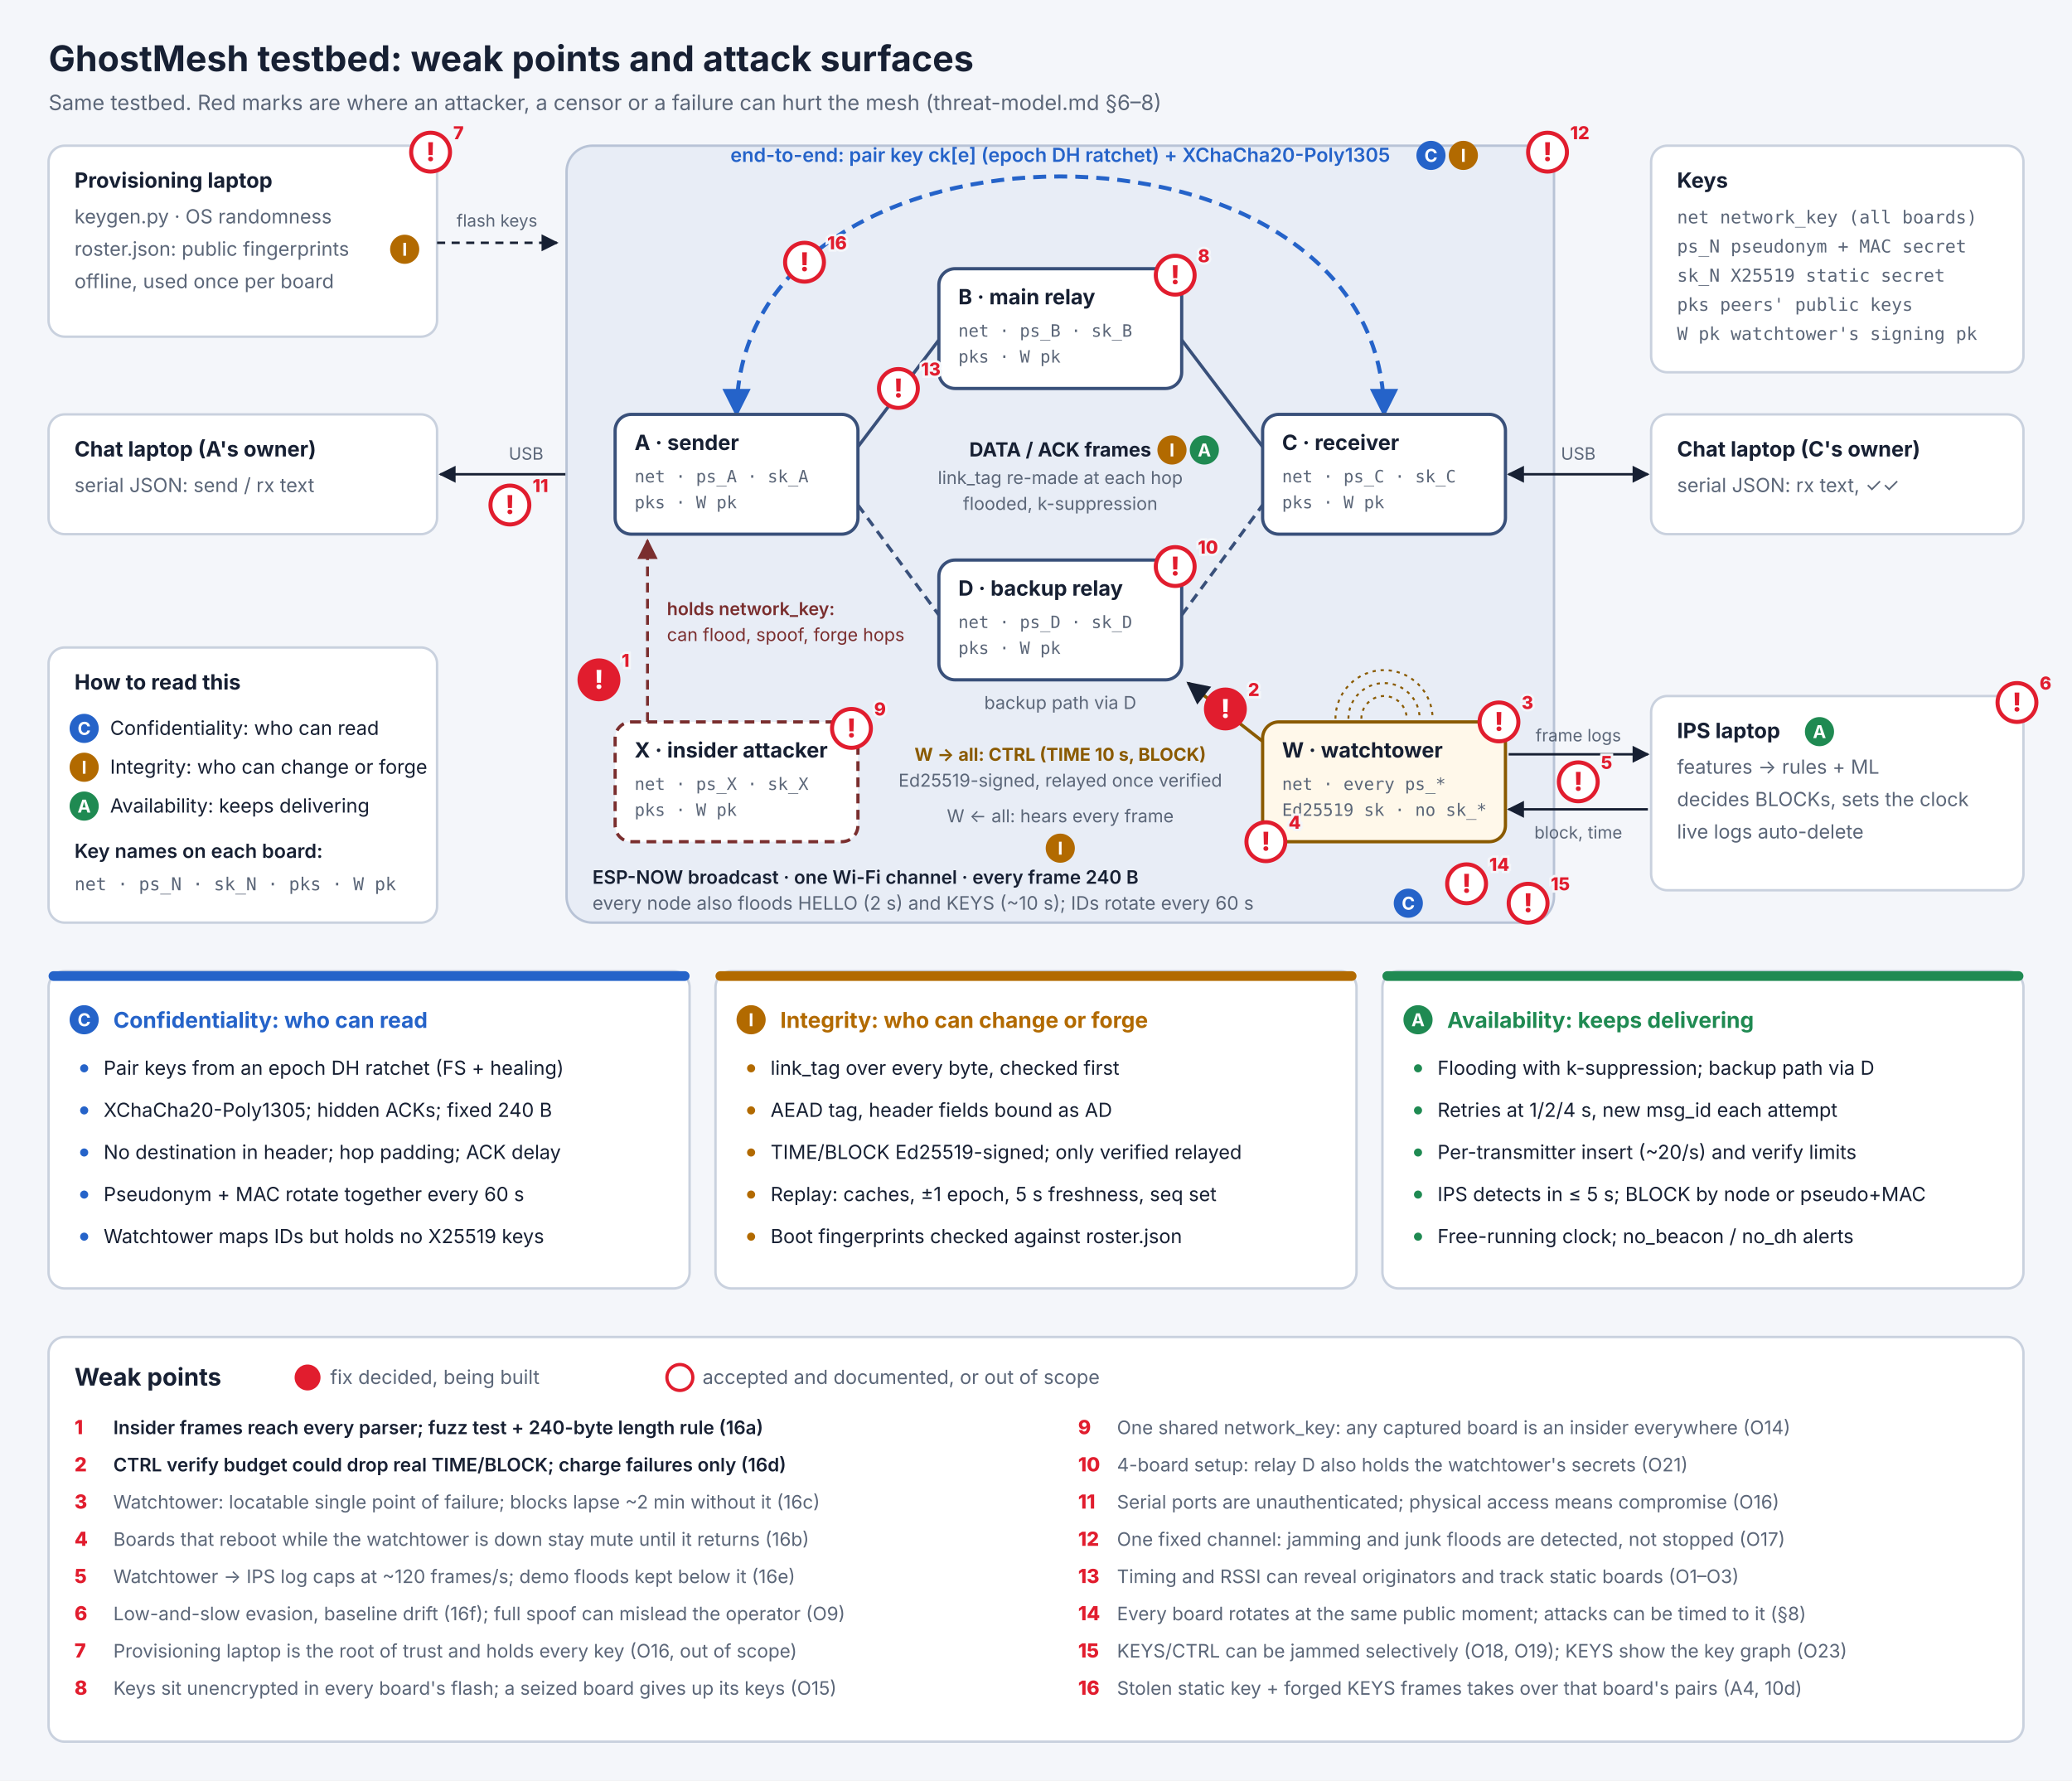
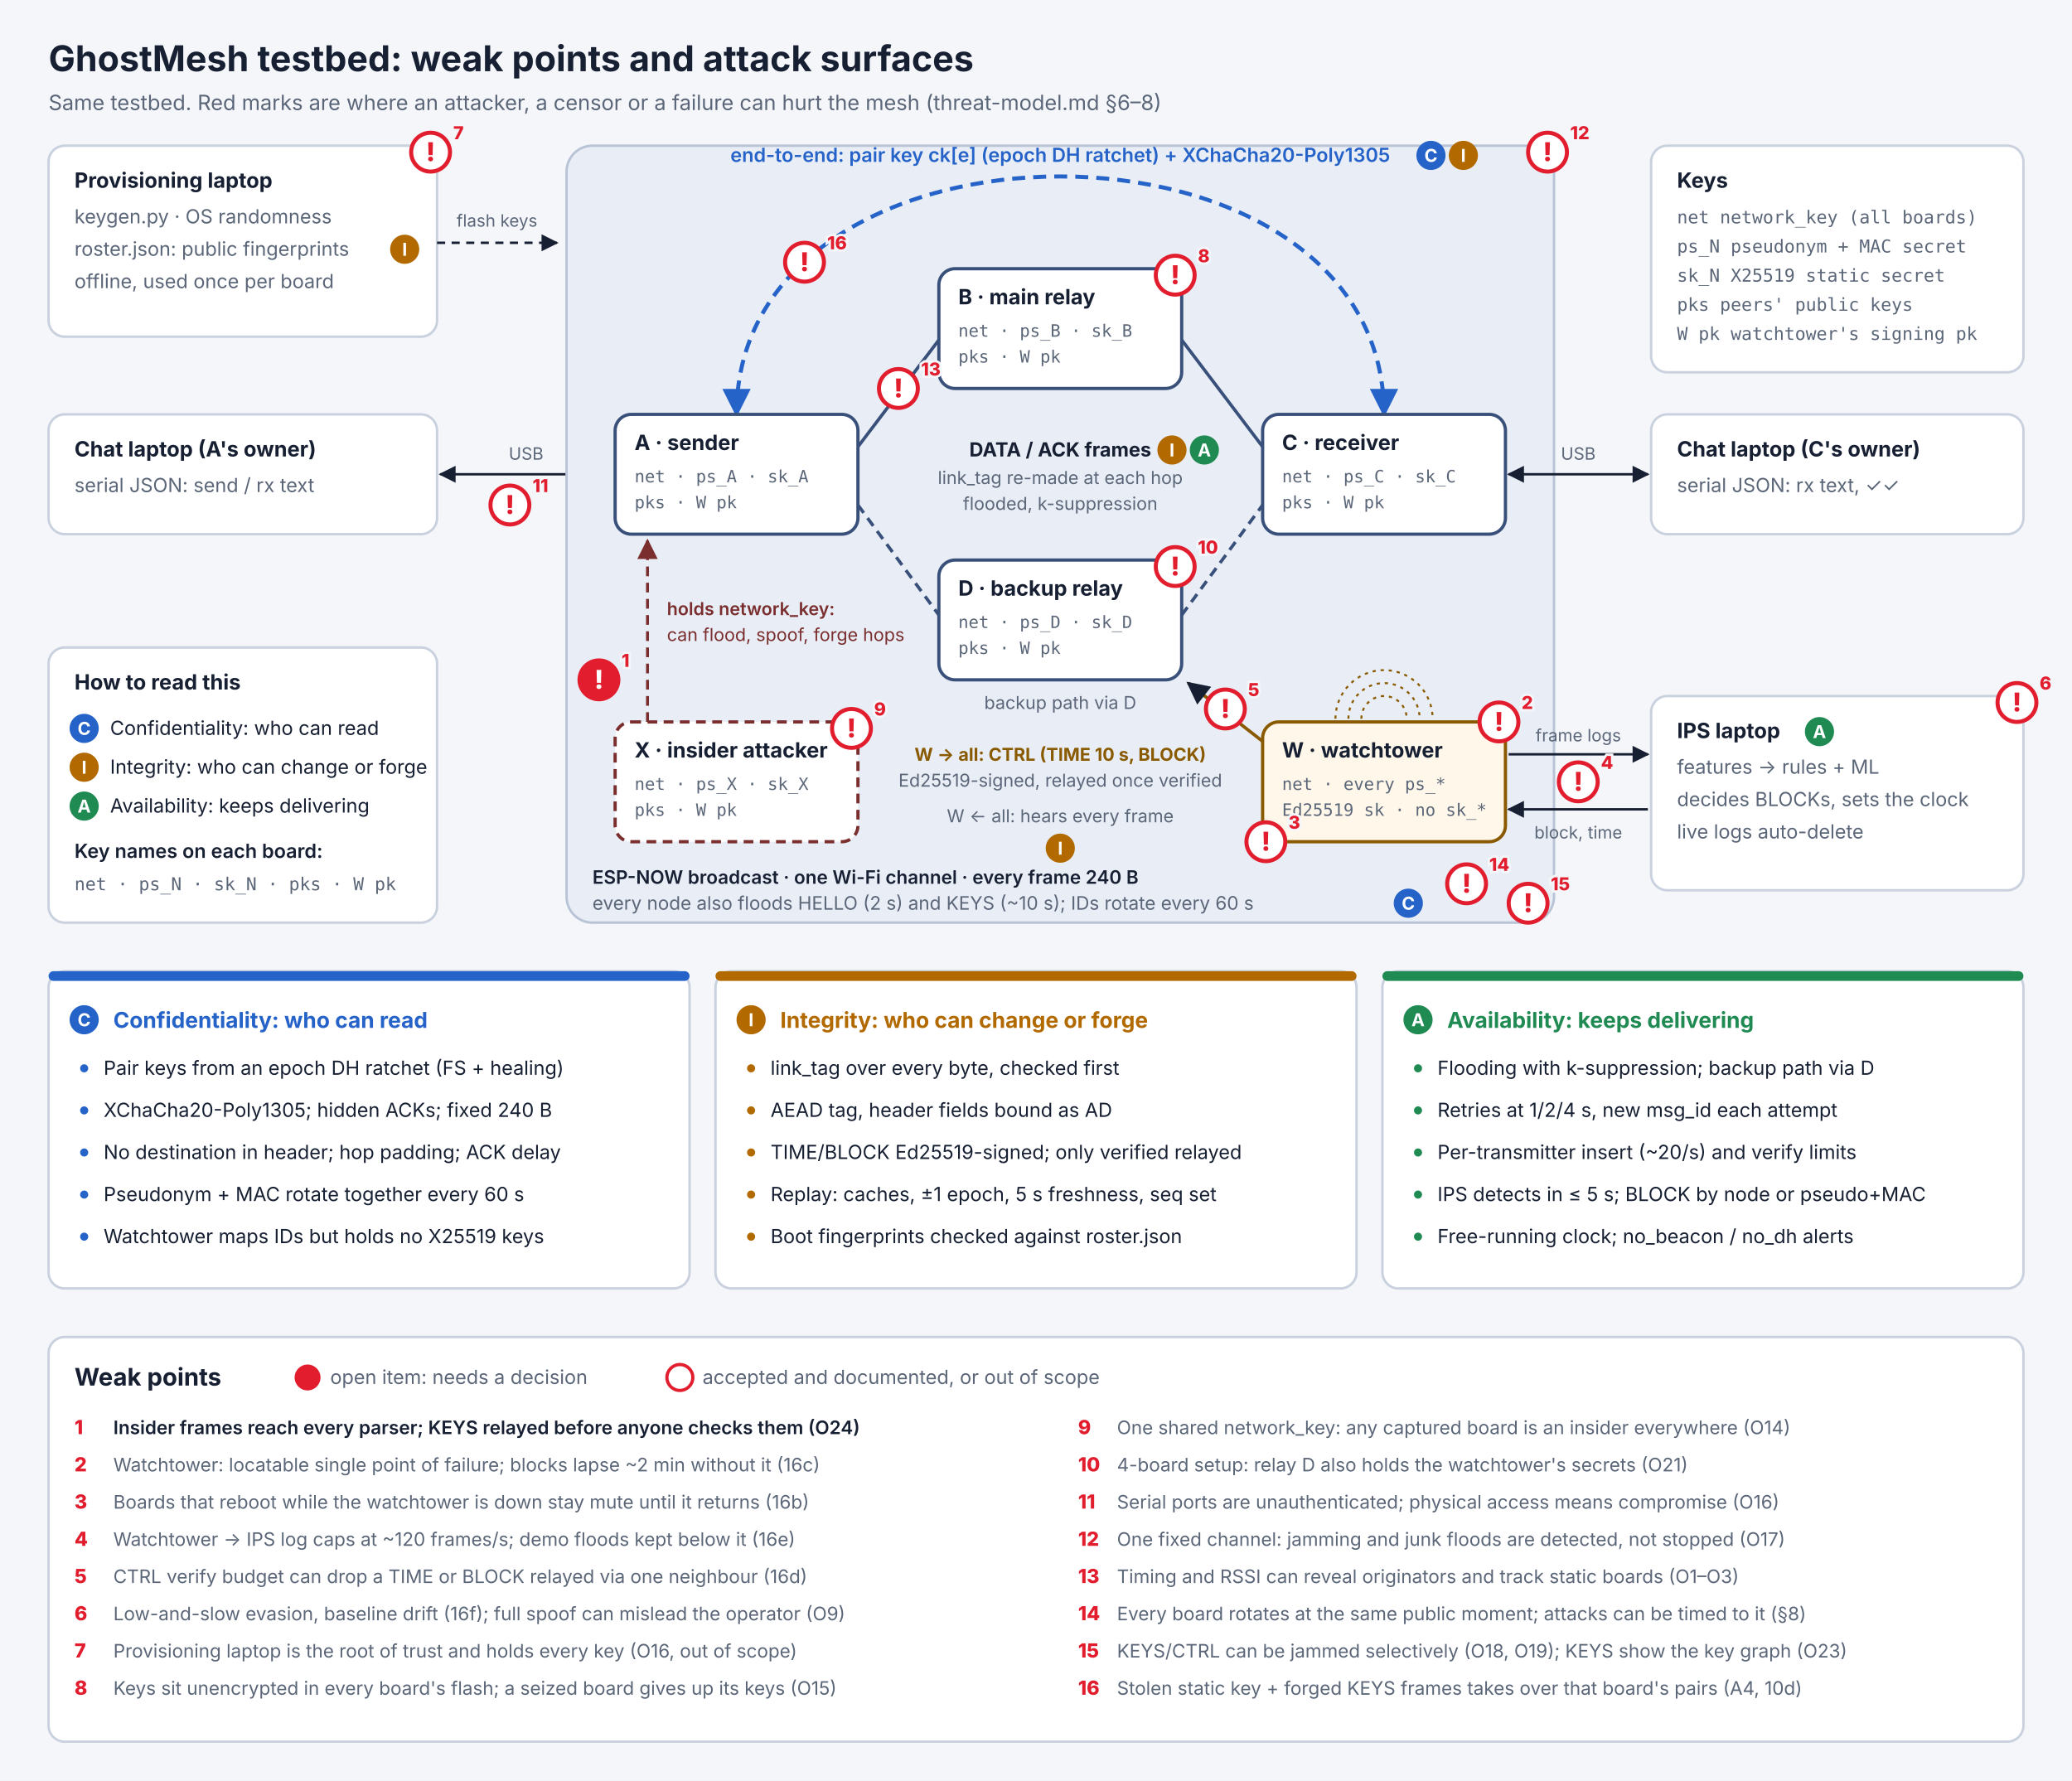
<svg xmlns="http://www.w3.org/2000/svg" viewBox="0 0 1280 1100" role="img" aria-label="GhostMesh testbed: weak points and attack surfaces. Same testbed. Red marks are where an attacker, a censor or a failure can hurt the mesh (threat-model.md §6–8)">
  <defs>
    <marker id="war" viewBox="0 0 10 10" refX="9" refY="5" markerWidth="7" markerHeight="7" orient="auto-start-reverse">
      <path d="M0,0 L10,5 L0,10 z" fill="#172033" />
    </marker>
    <marker id="warx" viewBox="0 0 10 10" refX="9" refY="5" markerWidth="7" markerHeight="7" orient="auto-start-reverse">
      <path d="M0,0 L10,5 L0,10 z" fill="#7a2e2e" />
    </marker>
    <marker id="warc" viewBox="0 0 10 10" refX="9" refY="5" markerWidth="7" markerHeight="7" orient="auto-start-reverse">
      <path d="M0,0 L10,5 L0,10 z" fill="#2563c9" />
    </marker>
  </defs>
  <rect width="1280" height="1100" fill="#f4f6fa" />
  <text x="30" y="44" font-family="'Space Grotesk', Inter, 'Segoe UI', Arial, sans-serif" font-size="22" fill="#172033" font-weight="700" text-anchor="start">GhostMesh testbed: weak points and attack surfaces</text>
  <text x="30" y="68" font-family="Inter, 'Segoe UI', Arial, sans-serif" font-size="13" fill="#5b6678" font-weight="400" text-anchor="start">Same testbed. Red marks are where an attacker, a censor or a failure can hurt the mesh (threat-model.md §6–8)</text>
  <rect x="30" y="90" width="240" height="118" rx="10" fill="#ffffff" stroke="#c9d1de" stroke-width="1.5" />
  <text x="46" y="116" font-family="Inter, 'Segoe UI', Arial, sans-serif" font-size="13" fill="#172033" font-weight="700" text-anchor="start">Provisioning laptop</text>
  <text x="46" y="138" font-family="Inter, 'Segoe UI', Arial, sans-serif" font-size="12" fill="#5b6678" font-weight="400" text-anchor="start">keygen.py · OS randomness</text>
  <text x="46" y="158" font-family="Inter, 'Segoe UI', Arial, sans-serif" font-size="12" fill="#5b6678" font-weight="400" text-anchor="start">roster.json: public fingerprints</text>
  <text x="46" y="178" font-family="Inter, 'Segoe UI', Arial, sans-serif" font-size="12" fill="#5b6678" font-weight="400" text-anchor="start">offline, used once per board</text>
  <circle cx="250" cy="154" r="9" fill="#b26a00" />
  <text x="250" y="158" font-family="Inter, 'Segoe UI', Arial, sans-serif" font-size="11" fill="#ffffff" font-weight="700" text-anchor="middle">I</text>
  <rect x="30" y="256" width="240" height="74" rx="10" fill="#ffffff" stroke="#c9d1de" stroke-width="1.5" />
  <text x="46" y="282" font-family="Inter, 'Segoe UI', Arial, sans-serif" font-size="13" fill="#172033" font-weight="700" text-anchor="start">Chat laptop (A's owner)</text>
  <text x="46" y="304" font-family="Inter, 'Segoe UI', Arial, sans-serif" font-size="12" fill="#5b6678" font-weight="400" text-anchor="start">serial JSON: send / rx text</text>
  <rect x="30" y="400" width="240" height="170" rx="10" fill="#ffffff" stroke="#c9d1de" stroke-width="1.5" />
  <text x="46" y="426" font-family="Inter, 'Segoe UI', Arial, sans-serif" font-size="13" fill="#172033" font-weight="700" text-anchor="start">How to read this</text>
  <circle cx="52" cy="450" r="9" fill="#2563c9" />
  <text x="52" y="454" font-family="Inter, 'Segoe UI', Arial, sans-serif" font-size="11" fill="#ffffff" font-weight="700" text-anchor="middle">C</text>
  <text x="68" y="454" font-family="Inter, 'Segoe UI', Arial, sans-serif" font-size="12" fill="#172033" font-weight="400" text-anchor="start">Confidentiality: who can read</text>
  <circle cx="52" cy="474" r="9" fill="#b26a00" />
  <text x="52" y="478" font-family="Inter, 'Segoe UI', Arial, sans-serif" font-size="11" fill="#ffffff" font-weight="700" text-anchor="middle">I</text>
  <text x="68" y="478" font-family="Inter, 'Segoe UI', Arial, sans-serif" font-size="12" fill="#172033" font-weight="400" text-anchor="start">Integrity: who can change or forge</text>
  <circle cx="52" cy="498" r="9" fill="#1f8a52" />
  <text x="52" y="502" font-family="Inter, 'Segoe UI', Arial, sans-serif" font-size="11" fill="#ffffff" font-weight="700" text-anchor="middle">A</text>
  <text x="68" y="502" font-family="Inter, 'Segoe UI', Arial, sans-serif" font-size="12" fill="#172033" font-weight="400" text-anchor="start">Availability: keeps delivering</text>
  <text x="46" y="530" font-family="Inter, 'Segoe UI', Arial, sans-serif" font-size="12" fill="#172033" font-weight="600" text-anchor="start">Key names on each board:</text>
  <text x="46" y="550" font-family="'JetBrains Mono', Consolas, monospace" font-size="11" fill="#5b6678" font-weight="400" text-anchor="start">net · ps_N · sk_N · pks · W pk</text>
  <path d="M270,150 L344,150" stroke="#172033" stroke-width="1.5" stroke-dasharray="5 4" fill="none" marker-end="url(#war)" />
  <text x="307" y="140" font-family="Inter, 'Segoe UI', Arial, sans-serif" font-size="10.5" fill="#5b6678" font-weight="400" text-anchor="middle">flash keys</text>
  <path d="M272,293 L378,293" stroke="#172033" stroke-width="1.5" fill="none" marker-start="url(#war)" marker-end="url(#war)" />
  <text x="325" y="284" font-family="Inter, 'Segoe UI', Arial, sans-serif" font-size="10.5" fill="#5b6678" font-weight="400" text-anchor="middle">USB</text>
  <rect x="350" y="90" width="610" height="480" rx="16" fill="#e8edf6" stroke="#b8c3d6" stroke-width="1.5" />
  <path d="M455,256 C455,60 855,60 855,256" stroke="#2563c9" stroke-width="2.5" fill="none" stroke-dasharray="8 5" marker-start="url(#warc)" marker-end="url(#warc)" />
  <text x="655" y="100" font-family="Inter, 'Segoe UI', Arial, sans-serif" font-size="12" fill="#2563c9" font-weight="600" text-anchor="middle">end-to-end: pair key ck[e] (epoch DH ratchet) + XChaCha20-Poly1305</text>
  <circle cx="884" cy="96" r="9" fill="#2563c9" />
  <text x="884" y="100" font-family="Inter, 'Segoe UI', Arial, sans-serif" font-size="11" fill="#ffffff" font-weight="700" text-anchor="middle">C</text>
  <circle cx="904" cy="96" r="9" fill="#b26a00" />
  <text x="904" y="100" font-family="Inter, 'Segoe UI', Arial, sans-serif" font-size="11" fill="#ffffff" font-weight="700" text-anchor="middle">I</text>
  <line x1="530" y1="276" x2="580" y2="210" stroke="#39507a" stroke-width="2" />
  <line x1="730" y1="210" x2="780" y2="276" stroke="#39507a" stroke-width="2" />
  <line x1="530" y1="312" x2="580" y2="380" stroke="#39507a" stroke-width="2" stroke-dasharray="6 4" />
  <line x1="730" y1="380" x2="780" y2="312" stroke="#39507a" stroke-width="2" stroke-dasharray="6 4" />
  <text x="655" y="282" font-family="Inter, 'Segoe UI', Arial, sans-serif" font-size="12" fill="#172033" font-weight="700" text-anchor="middle">DATA / ACK frames</text>
  <circle cx="724" cy="278" r="9" fill="#b26a00" />
  <text x="724" y="282" font-family="Inter, 'Segoe UI', Arial, sans-serif" font-size="11" fill="#ffffff" font-weight="700" text-anchor="middle">I</text>
  <circle cx="744" cy="278" r="9" fill="#1f8a52" />
  <text x="744" y="282" font-family="Inter, 'Segoe UI', Arial, sans-serif" font-size="11" fill="#ffffff" font-weight="700" text-anchor="middle">A</text>
  <text x="655" y="299" font-family="Inter, 'Segoe UI', Arial, sans-serif" font-size="11" fill="#5b6678" font-weight="400" text-anchor="middle">link_tag re-made at each hop</text>
  <text x="655" y="315" font-family="Inter, 'Segoe UI', Arial, sans-serif" font-size="11" fill="#5b6678" font-weight="400" text-anchor="middle">flooded, k-suppression</text>
  <text x="655" y="438" font-family="Inter, 'Segoe UI', Arial, sans-serif" font-size="11" fill="#5b6678" font-weight="400" text-anchor="middle">backup path via D</text>
  <rect x="380" y="256" width="150" height="74" rx="10" fill="#ffffff" stroke="#39507a" stroke-width="2" />
  <text x="392" y="278" font-family="Inter, 'Segoe UI', Arial, sans-serif" font-size="13" fill="#172033" font-weight="700" text-anchor="start">A · sender</text>
  <text x="392" y="298" font-family="'JetBrains Mono', Consolas, monospace" font-size="10.5" fill="#5b6678" font-weight="400" text-anchor="start">net · ps_A · sk_A</text>
  <text x="392" y="314" font-family="'JetBrains Mono', Consolas, monospace" font-size="10.5" fill="#5b6678" font-weight="400" text-anchor="start">pks · W pk</text>
  <rect x="580" y="166" width="150" height="74" rx="10" fill="#ffffff" stroke="#39507a" stroke-width="2" />
  <text x="592" y="188" font-family="Inter, 'Segoe UI', Arial, sans-serif" font-size="13" fill="#172033" font-weight="700" text-anchor="start">B · main relay</text>
  <text x="592" y="208" font-family="'JetBrains Mono', Consolas, monospace" font-size="10.5" fill="#5b6678" font-weight="400" text-anchor="start">net · ps_B · sk_B</text>
  <text x="592" y="224" font-family="'JetBrains Mono', Consolas, monospace" font-size="10.5" fill="#5b6678" font-weight="400" text-anchor="start">pks · W pk</text>
  <rect x="780" y="256" width="150" height="74" rx="10" fill="#ffffff" stroke="#39507a" stroke-width="2" />
  <text x="792" y="278" font-family="Inter, 'Segoe UI', Arial, sans-serif" font-size="13" fill="#172033" font-weight="700" text-anchor="start">C · receiver</text>
  <text x="792" y="298" font-family="'JetBrains Mono', Consolas, monospace" font-size="10.5" fill="#5b6678" font-weight="400" text-anchor="start">net · ps_C · sk_C</text>
  <text x="792" y="314" font-family="'JetBrains Mono', Consolas, monospace" font-size="10.5" fill="#5b6678" font-weight="400" text-anchor="start">pks · W pk</text>
  <rect x="580" y="346" width="150" height="74" rx="10" fill="#ffffff" stroke="#39507a" stroke-width="2" />
  <text x="592" y="368" font-family="Inter, 'Segoe UI', Arial, sans-serif" font-size="13" fill="#172033" font-weight="700" text-anchor="start">D · backup relay</text>
  <text x="592" y="388" font-family="'JetBrains Mono', Consolas, monospace" font-size="10.5" fill="#5b6678" font-weight="400" text-anchor="start">net · ps_D · sk_D</text>
  <text x="592" y="404" font-family="'JetBrains Mono', Consolas, monospace" font-size="10.5" fill="#5b6678" font-weight="400" text-anchor="start">pks · W pk</text>
  <rect x="380" y="446" width="150" height="74" rx="10" fill="#ffffff" stroke="#7a2e2e" stroke-width="2" stroke-dasharray="6 4" />
  <text x="392" y="468" font-family="Inter, 'Segoe UI', Arial, sans-serif" font-size="13" fill="#172033" font-weight="700" text-anchor="start">X · insider attacker</text>
  <text x="392" y="488" font-family="'JetBrains Mono', Consolas, monospace" font-size="10.5" fill="#5b6678" font-weight="400" text-anchor="start">net · ps_X · sk_X</text>
  <text x="392" y="504" font-family="'JetBrains Mono', Consolas, monospace" font-size="10.5" fill="#5b6678" font-weight="400" text-anchor="start">pks · W pk</text>
  <rect x="780" y="446" width="150" height="74" rx="10" fill="#fff8ea" stroke="#8a5a00" stroke-width="2" />
  <text x="792" y="468" font-family="Inter, 'Segoe UI', Arial, sans-serif" font-size="13" fill="#172033" font-weight="700" text-anchor="start">W · watchtower</text>
  <text x="792" y="488" font-family="'JetBrains Mono', Consolas, monospace" font-size="10.5" fill="#5b6678" font-weight="400" text-anchor="start">net · every ps_*</text>
  <text x="792" y="504" font-family="'JetBrains Mono', Consolas, monospace" font-size="10.5" fill="#5b6678" font-weight="400" text-anchor="start">Ed25519 sk · no sk_*</text>
  <path d="M400,446 L400,334" stroke="#7a2e2e" stroke-width="1.8" stroke-dasharray="6 4" fill="none" marker-end="url(#warx)" />
  <text x="412" y="380" font-family="Inter, 'Segoe UI', Arial, sans-serif" font-size="11" fill="#7a2e2e" font-weight="600" text-anchor="start">holds network_key:</text>
  <text x="412" y="396" font-family="Inter, 'Segoe UI', Arial, sans-serif" font-size="11" fill="#7a2e2e" font-weight="400" text-anchor="start">can flood, spoof, forge hops</text>
  <path d="M780,458 L734,422" stroke="#8a5a00" stroke-width="2" fill="none" marker-end="url(#war)" />
  <text x="655" y="470" font-family="Inter, 'Segoe UI', Arial, sans-serif" font-size="11" fill="#8a5a00" font-weight="700" text-anchor="middle">W → all: CTRL (TIME 10 s, BLOCK)</text>
  <text x="655" y="486" font-family="Inter, 'Segoe UI', Arial, sans-serif" font-size="11" fill="#5b6678" font-weight="400" text-anchor="middle">Ed25519-signed, relayed once verified</text>
  <text x="655" y="508" font-family="Inter, 'Segoe UI', Arial, sans-serif" font-size="11" fill="#5b6678" font-weight="400" text-anchor="middle">W ← all: hears every frame</text>
  <circle cx="655" cy="524" r="9" fill="#b26a00" />
  <text x="655" y="528" font-family="Inter, 'Segoe UI', Arial, sans-serif" font-size="11" fill="#ffffff" font-weight="700" text-anchor="middle">I</text>
  <path d="M841,446 A14,14 0 0 1 869,446" stroke="#8a5a00" stroke-width="1.2" fill="none" stroke-dasharray="2 3" transform="translate(0,-2)" />
  <path d="M833,446 A22,22 0 0 1 877,446" stroke="#8a5a00" stroke-width="1.2" fill="none" stroke-dasharray="2 3" transform="translate(0,-2)" />
  <path d="M825,446 A30,30 0 0 1 885,446" stroke="#8a5a00" stroke-width="1.2" fill="none" stroke-dasharray="2 3" transform="translate(0,-2)" />
  <text x="366" y="546" font-family="Inter, 'Segoe UI', Arial, sans-serif" font-size="11.5" fill="#172033" font-weight="600" text-anchor="start">ESP-NOW broadcast · one Wi-Fi channel · every frame 240 B</text>
  <text x="366" y="562" font-family="Inter, 'Segoe UI', Arial, sans-serif" font-size="11.5" fill="#5b6678" font-weight="400" text-anchor="start">every node also floods HELLO (2 s) and KEYS (~10 s); IDs rotate every 60 s</text>
  <circle cx="870" cy="558" r="9" fill="#2563c9" />
  <text x="870" y="562" font-family="Inter, 'Segoe UI', Arial, sans-serif" font-size="11" fill="#ffffff" font-weight="700" text-anchor="middle">C</text>
  <rect x="1020" y="90" width="230" height="140" rx="10" fill="#ffffff" stroke="#c9d1de" stroke-width="1.5" />
  <text x="1036" y="116" font-family="Inter, 'Segoe UI', Arial, sans-serif" font-size="13" fill="#172033" font-weight="700" text-anchor="start">Keys</text>
  <text x="1036" y="138" font-family="'JetBrains Mono', Consolas, monospace" font-size="11" fill="#5b6678" font-weight="400" text-anchor="start">net   network_key (all boards)</text>
  <text x="1036" y="156" font-family="'JetBrains Mono', Consolas, monospace" font-size="11" fill="#5b6678" font-weight="400" text-anchor="start">ps_N  pseudonym + MAC secret</text>
  <text x="1036" y="174" font-family="'JetBrains Mono', Consolas, monospace" font-size="11" fill="#5b6678" font-weight="400" text-anchor="start">sk_N  X25519 static secret</text>
  <text x="1036" y="192" font-family="'JetBrains Mono', Consolas, monospace" font-size="11" fill="#5b6678" font-weight="400" text-anchor="start">pks   peers' public keys</text>
  <text x="1036" y="210" font-family="'JetBrains Mono', Consolas, monospace" font-size="11" fill="#5b6678" font-weight="400" text-anchor="start">W pk  watchtower's signing pk</text>
  <rect x="1020" y="256" width="230" height="74" rx="10" fill="#ffffff" stroke="#c9d1de" stroke-width="1.5" />
  <text x="1036" y="282" font-family="Inter, 'Segoe UI', Arial, sans-serif" font-size="13" fill="#172033" font-weight="700" text-anchor="start">Chat laptop (C's owner)</text>
  <text x="1036" y="304" font-family="Inter, 'Segoe UI', Arial, sans-serif" font-size="12" fill="#5b6678" font-weight="400" text-anchor="start">serial JSON: rx text, ✓✓</text>
  <rect x="1020" y="430" width="230" height="120" rx="10" fill="#ffffff" stroke="#c9d1de" stroke-width="1.5" />
  <text x="1036" y="456" font-family="Inter, 'Segoe UI', Arial, sans-serif" font-size="13" fill="#172033" font-weight="700" text-anchor="start">IPS laptop</text>
  <circle cx="1124" cy="452" r="9" fill="#1f8a52" />
  <text x="1124" y="456" font-family="Inter, 'Segoe UI', Arial, sans-serif" font-size="11" fill="#ffffff" font-weight="700" text-anchor="middle">A</text>
  <text x="1036" y="478" font-family="Inter, 'Segoe UI', Arial, sans-serif" font-size="12" fill="#5b6678" font-weight="400" text-anchor="start">features → rules + ML</text>
  <text x="1036" y="498" font-family="Inter, 'Segoe UI', Arial, sans-serif" font-size="12" fill="#5b6678" font-weight="400" text-anchor="start">decides BLOCKs, sets the clock</text>
  <text x="1036" y="518" font-family="Inter, 'Segoe UI', Arial, sans-serif" font-size="12" fill="#5b6678" font-weight="400" text-anchor="start">live logs auto-delete</text>
  <path d="M932,293 L1018,293" stroke="#172033" stroke-width="1.5" fill="none" marker-start="url(#war)" marker-end="url(#war)" />
  <text x="975" y="284" font-family="Inter, 'Segoe UI', Arial, sans-serif" font-size="10.5" fill="#5b6678" font-weight="400" text-anchor="middle">USB</text>
  <path d="M932,466 L1018,466" stroke="#172033" stroke-width="1.5" fill="none" marker-end="url(#war)" />
  <path d="M1018,500 L932,500" stroke="#172033" stroke-width="1.5" fill="none" marker-end="url(#war)" />
  <text x="975" y="458" font-family="Inter, 'Segoe UI', Arial, sans-serif" font-size="10.5" fill="#5b6678" font-weight="400" text-anchor="middle">frame logs</text>
  <text x="975" y="518" font-family="Inter, 'Segoe UI', Arial, sans-serif" font-size="10.5" fill="#5b6678" font-weight="400" text-anchor="middle">block, time</text>
  <rect x="30" y="600" width="396" height="196" rx="10" fill="#ffffff" stroke="#c9d1de" stroke-width="1.5" />
  <rect x="30" y="600" width="396" height="6" rx="3" fill="#2563c9" />
  <circle cx="52" cy="630" r="9" fill="#2563c9" />
  <text x="52" y="634" font-family="Inter, 'Segoe UI', Arial, sans-serif" font-size="11" fill="#ffffff" font-weight="700" text-anchor="middle">C</text>
  <text x="70" y="635" font-family="Inter, 'Segoe UI', Arial, sans-serif" font-size="13.5" fill="#2563c9" font-weight="700" text-anchor="start">Confidentiality: who can read</text>
  <circle cx="52" cy="660" r="2.5" fill="#2563c9" />
  <text x="64" y="664" font-family="Inter, 'Segoe UI', Arial, sans-serif" font-size="12" fill="#172033" font-weight="400" text-anchor="start">Pair keys from an epoch DH ratchet (FS + healing)</text>
  <circle cx="52" cy="686" r="2.5" fill="#2563c9" />
  <text x="64" y="690" font-family="Inter, 'Segoe UI', Arial, sans-serif" font-size="12" fill="#172033" font-weight="400" text-anchor="start">XChaCha20-Poly1305; hidden ACKs; fixed 240 B</text>
  <circle cx="52" cy="712" r="2.5" fill="#2563c9" />
  <text x="64" y="716" font-family="Inter, 'Segoe UI', Arial, sans-serif" font-size="12" fill="#172033" font-weight="400" text-anchor="start">No destination in header; hop padding; ACK delay</text>
  <circle cx="52" cy="738" r="2.5" fill="#2563c9" />
  <text x="64" y="742" font-family="Inter, 'Segoe UI', Arial, sans-serif" font-size="12" fill="#172033" font-weight="400" text-anchor="start">Pseudonym + MAC rotate together every 60 s</text>
  <circle cx="52" cy="764" r="2.5" fill="#2563c9" />
  <text x="64" y="768" font-family="Inter, 'Segoe UI', Arial, sans-serif" font-size="12" fill="#172033" font-weight="400" text-anchor="start">Watchtower maps IDs but holds no X25519 keys</text>
  <rect x="442" y="600" width="396" height="196" rx="10" fill="#ffffff" stroke="#c9d1de" stroke-width="1.5" />
  <rect x="442" y="600" width="396" height="6" rx="3" fill="#b26a00" />
  <circle cx="464" cy="630" r="9" fill="#b26a00" />
  <text x="464" y="634" font-family="Inter, 'Segoe UI', Arial, sans-serif" font-size="11" fill="#ffffff" font-weight="700" text-anchor="middle">I</text>
  <text x="482" y="635" font-family="Inter, 'Segoe UI', Arial, sans-serif" font-size="13.5" fill="#b26a00" font-weight="700" text-anchor="start">Integrity: who can change or forge</text>
  <circle cx="464" cy="660" r="2.5" fill="#b26a00" />
  <text x="476" y="664" font-family="Inter, 'Segoe UI', Arial, sans-serif" font-size="12" fill="#172033" font-weight="400" text-anchor="start">link_tag over every byte, checked first</text>
  <circle cx="464" cy="686" r="2.5" fill="#b26a00" />
  <text x="476" y="690" font-family="Inter, 'Segoe UI', Arial, sans-serif" font-size="12" fill="#172033" font-weight="400" text-anchor="start">AEAD tag, header fields bound as AD</text>
  <circle cx="464" cy="712" r="2.5" fill="#b26a00" />
  <text x="476" y="716" font-family="Inter, 'Segoe UI', Arial, sans-serif" font-size="12" fill="#172033" font-weight="400" text-anchor="start">TIME/BLOCK Ed25519-signed; only verified relayed</text>
  <circle cx="464" cy="738" r="2.5" fill="#b26a00" />
  <text x="476" y="742" font-family="Inter, 'Segoe UI', Arial, sans-serif" font-size="12" fill="#172033" font-weight="400" text-anchor="start">Replay: caches, ±1 epoch, 5 s freshness, seq set</text>
  <circle cx="464" cy="764" r="2.5" fill="#b26a00" />
  <text x="476" y="768" font-family="Inter, 'Segoe UI', Arial, sans-serif" font-size="12" fill="#172033" font-weight="400" text-anchor="start">Boot fingerprints checked against roster.json</text>
  <rect x="854" y="600" width="396" height="196" rx="10" fill="#ffffff" stroke="#c9d1de" stroke-width="1.5" />
  <rect x="854" y="600" width="396" height="6" rx="3" fill="#1f8a52" />
  <circle cx="876" cy="630" r="9" fill="#1f8a52" />
  <text x="876" y="634" font-family="Inter, 'Segoe UI', Arial, sans-serif" font-size="11" fill="#ffffff" font-weight="700" text-anchor="middle">A</text>
  <text x="894" y="635" font-family="Inter, 'Segoe UI', Arial, sans-serif" font-size="13.5" fill="#1f8a52" font-weight="700" text-anchor="start">Availability: keeps delivering</text>
  <circle cx="876" cy="660" r="2.5" fill="#1f8a52" />
  <text x="888" y="664" font-family="Inter, 'Segoe UI', Arial, sans-serif" font-size="12" fill="#172033" font-weight="400" text-anchor="start">Flooding with k-suppression; backup path via D</text>
  <circle cx="876" cy="686" r="2.5" fill="#1f8a52" />
  <text x="888" y="690" font-family="Inter, 'Segoe UI', Arial, sans-serif" font-size="12" fill="#172033" font-weight="400" text-anchor="start">Retries at 1/2/4 s, new msg_id each attempt</text>
  <circle cx="876" cy="712" r="2.5" fill="#1f8a52" />
  <text x="888" y="716" font-family="Inter, 'Segoe UI', Arial, sans-serif" font-size="12" fill="#172033" font-weight="400" text-anchor="start">Per-transmitter insert (~20/s) and verify limits</text>
  <circle cx="876" cy="738" r="2.5" fill="#1f8a52" />
  <text x="888" y="742" font-family="Inter, 'Segoe UI', Arial, sans-serif" font-size="12" fill="#172033" font-weight="400" text-anchor="start">IPS detects in ≤ 5 s; BLOCK by node or pseudo+MAC</text>
  <circle cx="876" cy="764" r="2.5" fill="#1f8a52" />
  <text x="888" y="768" font-family="Inter, 'Segoe UI', Arial, sans-serif" font-size="12" fill="#172033" font-weight="400" text-anchor="start">Free-running clock; no_beacon / no_dh alerts</text>
  <circle cx="370" cy="420" r="12" fill="#e11d2e" stroke="#e11d2e" stroke-width="2.5" />
  <text x="370" y="425.5" font-family="Inter, 'Segoe UI', Arial, sans-serif" font-size="16" fill="#ffffff" font-weight="800" text-anchor="middle">!</text>
  <text x="384" y="412" font-family="Inter, 'Segoe UI', Arial, sans-serif" font-size="11" fill="#e11d2e" font-weight="800" text-anchor="start" stroke="#f4f6fa" stroke-width="3" paint-order="stroke">1</text>
-   <circle cx="757" cy="438" r="12" fill="#e11d2e" stroke="#e11d2e" stroke-width="2.5" />
-   <text x="757" y="443.5" font-family="Inter, 'Segoe UI', Arial, sans-serif" font-size="16" fill="#ffffff" font-weight="800" text-anchor="middle">!</text>
-   <text x="771" y="430" font-family="Inter, 'Segoe UI', Arial, sans-serif" font-size="11" fill="#e11d2e" font-weight="800" text-anchor="start" stroke="#f4f6fa" stroke-width="3" paint-order="stroke">2</text>
  <circle cx="926" cy="446" r="12" fill="#ffffff" stroke="#e11d2e" stroke-width="2.5" />
  <text x="926" y="451.5" font-family="Inter, 'Segoe UI', Arial, sans-serif" font-size="16" fill="#e11d2e" font-weight="800" text-anchor="middle">!</text>
-   <text x="940" y="438" font-family="Inter, 'Segoe UI', Arial, sans-serif" font-size="11" fill="#e11d2e" font-weight="800" text-anchor="start" stroke="#f4f6fa" stroke-width="3" paint-order="stroke">3</text>
+   <text x="940" y="438" font-family="Inter, 'Segoe UI', Arial, sans-serif" font-size="11" fill="#e11d2e" font-weight="800" text-anchor="start" stroke="#f4f6fa" stroke-width="3" paint-order="stroke">2</text>
  <circle cx="782" cy="520" r="12" fill="#ffffff" stroke="#e11d2e" stroke-width="2.5" />
  <text x="782" y="525.5" font-family="Inter, 'Segoe UI', Arial, sans-serif" font-size="16" fill="#e11d2e" font-weight="800" text-anchor="middle">!</text>
-   <text x="796" y="512" font-family="Inter, 'Segoe UI', Arial, sans-serif" font-size="11" fill="#e11d2e" font-weight="800" text-anchor="start" stroke="#f4f6fa" stroke-width="3" paint-order="stroke">4</text>
+   <text x="796" y="512" font-family="Inter, 'Segoe UI', Arial, sans-serif" font-size="11" fill="#e11d2e" font-weight="800" text-anchor="start" stroke="#f4f6fa" stroke-width="3" paint-order="stroke">3</text>
  <circle cx="975" cy="483" r="12" fill="#ffffff" stroke="#e11d2e" stroke-width="2.5" />
  <text x="975" y="488.5" font-family="Inter, 'Segoe UI', Arial, sans-serif" font-size="16" fill="#e11d2e" font-weight="800" text-anchor="middle">!</text>
-   <text x="989" y="475" font-family="Inter, 'Segoe UI', Arial, sans-serif" font-size="11" fill="#e11d2e" font-weight="800" text-anchor="start" stroke="#f4f6fa" stroke-width="3" paint-order="stroke">5</text>
+   <text x="989" y="475" font-family="Inter, 'Segoe UI', Arial, sans-serif" font-size="11" fill="#e11d2e" font-weight="800" text-anchor="start" stroke="#f4f6fa" stroke-width="3" paint-order="stroke">4</text>
+   <circle cx="757" cy="438" r="12" fill="#ffffff" stroke="#e11d2e" stroke-width="2.5" />
+   <text x="757" y="443.5" font-family="Inter, 'Segoe UI', Arial, sans-serif" font-size="16" fill="#e11d2e" font-weight="800" text-anchor="middle">!</text>
+   <text x="771" y="430" font-family="Inter, 'Segoe UI', Arial, sans-serif" font-size="11" fill="#e11d2e" font-weight="800" text-anchor="start" stroke="#f4f6fa" stroke-width="3" paint-order="stroke">5</text>
  <circle cx="1246" cy="434" r="12" fill="#ffffff" stroke="#e11d2e" stroke-width="2.5" />
  <text x="1246" y="439.5" font-family="Inter, 'Segoe UI', Arial, sans-serif" font-size="16" fill="#e11d2e" font-weight="800" text-anchor="middle">!</text>
  <text x="1260" y="426" font-family="Inter, 'Segoe UI', Arial, sans-serif" font-size="11" fill="#e11d2e" font-weight="800" text-anchor="start" stroke="#f4f6fa" stroke-width="3" paint-order="stroke">6</text>
  <circle cx="266" cy="94" r="12" fill="#ffffff" stroke="#e11d2e" stroke-width="2.5" />
  <text x="266" y="99.5" font-family="Inter, 'Segoe UI', Arial, sans-serif" font-size="16" fill="#e11d2e" font-weight="800" text-anchor="middle">!</text>
  <text x="280" y="86" font-family="Inter, 'Segoe UI', Arial, sans-serif" font-size="11" fill="#e11d2e" font-weight="800" text-anchor="start" stroke="#f4f6fa" stroke-width="3" paint-order="stroke">7</text>
  <circle cx="726" cy="170" r="12" fill="#ffffff" stroke="#e11d2e" stroke-width="2.5" />
  <text x="726" y="175.5" font-family="Inter, 'Segoe UI', Arial, sans-serif" font-size="16" fill="#e11d2e" font-weight="800" text-anchor="middle">!</text>
  <text x="740" y="162" font-family="Inter, 'Segoe UI', Arial, sans-serif" font-size="11" fill="#e11d2e" font-weight="800" text-anchor="start" stroke="#f4f6fa" stroke-width="3" paint-order="stroke">8</text>
  <circle cx="526" cy="450" r="12" fill="#ffffff" stroke="#e11d2e" stroke-width="2.5" />
  <text x="526" y="455.5" font-family="Inter, 'Segoe UI', Arial, sans-serif" font-size="16" fill="#e11d2e" font-weight="800" text-anchor="middle">!</text>
  <text x="540" y="442" font-family="Inter, 'Segoe UI', Arial, sans-serif" font-size="11" fill="#e11d2e" font-weight="800" text-anchor="start" stroke="#f4f6fa" stroke-width="3" paint-order="stroke">9</text>
  <circle cx="726" cy="350" r="12" fill="#ffffff" stroke="#e11d2e" stroke-width="2.5" />
  <text x="726" y="355.5" font-family="Inter, 'Segoe UI', Arial, sans-serif" font-size="16" fill="#e11d2e" font-weight="800" text-anchor="middle">!</text>
  <text x="740" y="342" font-family="Inter, 'Segoe UI', Arial, sans-serif" font-size="11" fill="#e11d2e" font-weight="800" text-anchor="start" stroke="#f4f6fa" stroke-width="3" paint-order="stroke">10</text>
  <circle cx="315" cy="312" r="12" fill="#ffffff" stroke="#e11d2e" stroke-width="2.5" />
  <text x="315" y="317.5" font-family="Inter, 'Segoe UI', Arial, sans-serif" font-size="16" fill="#e11d2e" font-weight="800" text-anchor="middle">!</text>
  <text x="329" y="304" font-family="Inter, 'Segoe UI', Arial, sans-serif" font-size="11" fill="#e11d2e" font-weight="800" text-anchor="start" stroke="#f4f6fa" stroke-width="3" paint-order="stroke">11</text>
  <circle cx="956" cy="94" r="12" fill="#ffffff" stroke="#e11d2e" stroke-width="2.5" />
  <text x="956" y="99.5" font-family="Inter, 'Segoe UI', Arial, sans-serif" font-size="16" fill="#e11d2e" font-weight="800" text-anchor="middle">!</text>
  <text x="970" y="86" font-family="Inter, 'Segoe UI', Arial, sans-serif" font-size="11" fill="#e11d2e" font-weight="800" text-anchor="start" stroke="#f4f6fa" stroke-width="3" paint-order="stroke">12</text>
  <circle cx="555" cy="240" r="12" fill="#ffffff" stroke="#e11d2e" stroke-width="2.5" />
  <text x="555" y="245.5" font-family="Inter, 'Segoe UI', Arial, sans-serif" font-size="16" fill="#e11d2e" font-weight="800" text-anchor="middle">!</text>
  <text x="569" y="232" font-family="Inter, 'Segoe UI', Arial, sans-serif" font-size="11" fill="#e11d2e" font-weight="800" text-anchor="start" stroke="#f4f6fa" stroke-width="3" paint-order="stroke">13</text>
  <circle cx="906" cy="546" r="12" fill="#ffffff" stroke="#e11d2e" stroke-width="2.5" />
  <text x="906" y="551.5" font-family="Inter, 'Segoe UI', Arial, sans-serif" font-size="16" fill="#e11d2e" font-weight="800" text-anchor="middle">!</text>
  <text x="920" y="538" font-family="Inter, 'Segoe UI', Arial, sans-serif" font-size="11" fill="#e11d2e" font-weight="800" text-anchor="start" stroke="#f4f6fa" stroke-width="3" paint-order="stroke">14</text>
  <circle cx="944" cy="558" r="12" fill="#ffffff" stroke="#e11d2e" stroke-width="2.5" />
  <text x="944" y="563.5" font-family="Inter, 'Segoe UI', Arial, sans-serif" font-size="16" fill="#e11d2e" font-weight="800" text-anchor="middle">!</text>
  <text x="958" y="550" font-family="Inter, 'Segoe UI', Arial, sans-serif" font-size="11" fill="#e11d2e" font-weight="800" text-anchor="start" stroke="#f4f6fa" stroke-width="3" paint-order="stroke">15</text>
  <circle cx="497" cy="162" r="12" fill="#ffffff" stroke="#e11d2e" stroke-width="2.5" />
  <text x="497" y="167.5" font-family="Inter, 'Segoe UI', Arial, sans-serif" font-size="16" fill="#e11d2e" font-weight="800" text-anchor="middle">!</text>
  <text x="511" y="154" font-family="Inter, 'Segoe UI', Arial, sans-serif" font-size="11" fill="#e11d2e" font-weight="800" text-anchor="start" stroke="#f4f6fa" stroke-width="3" paint-order="stroke">16</text>
  <rect x="30" y="826" width="1220" height="250" rx="10" fill="#ffffff" stroke="#c9d1de" stroke-width="1.5" />
  <text x="46" y="856" font-family="'Space Grotesk', Inter, 'Segoe UI', Arial, sans-serif" font-size="15" fill="#172033" font-weight="700" text-anchor="start">Weak points</text>
  <circle cx="190" cy="851" r="8" fill="#e11d2e" />
-   <text x="204" y="855" font-family="Inter, 'Segoe UI', Arial, sans-serif" font-size="12" fill="#5b6678" font-weight="400" text-anchor="start">fix decided, being built</text>
+   <text x="204" y="855" font-family="Inter, 'Segoe UI', Arial, sans-serif" font-size="12" fill="#5b6678" font-weight="400" text-anchor="start">open item: needs a decision</text>
  <circle cx="420" cy="851" r="8" fill="#ffffff" stroke="#e11d2e" stroke-width="2" />
  <text x="434" y="855" font-family="Inter, 'Segoe UI', Arial, sans-serif" font-size="12" fill="#5b6678" font-weight="400" text-anchor="start">accepted and documented, or out of scope</text>
  <text x="46" y="886" font-family="Inter, 'Segoe UI', Arial, sans-serif" font-size="12" fill="#e11d2e" font-weight="800" text-anchor="start">1</text>
-   <text x="70" y="886" font-family="Inter, 'Segoe UI', Arial, sans-serif" font-size="11.5" fill="#172033" font-weight="600" text-anchor="start">Insider frames reach every parser; fuzz test + 240-byte length rule (16a)</text>
+   <text x="70" y="886" font-family="Inter, 'Segoe UI', Arial, sans-serif" font-size="11.5" fill="#172033" font-weight="600" text-anchor="start">Insider frames reach every parser; KEYS relayed before anyone checks them (O24)</text>
  <text x="46" y="909" font-family="Inter, 'Segoe UI', Arial, sans-serif" font-size="12" fill="#e11d2e" font-weight="800" text-anchor="start">2</text>
-   <text x="70" y="909" font-family="Inter, 'Segoe UI', Arial, sans-serif" font-size="11.5" fill="#172033" font-weight="600" text-anchor="start">CTRL verify budget could drop real TIME/BLOCK; charge failures only (16d)</text>
+   <text x="70" y="909" font-family="Inter, 'Segoe UI', Arial, sans-serif" font-size="11.5" fill="#5b6678" font-weight="400" text-anchor="start">Watchtower: locatable single point of failure; blocks lapse ~2 min without it (16c)</text>
  <text x="46" y="932" font-family="Inter, 'Segoe UI', Arial, sans-serif" font-size="12" fill="#e11d2e" font-weight="800" text-anchor="start">3</text>
-   <text x="70" y="932" font-family="Inter, 'Segoe UI', Arial, sans-serif" font-size="11.5" fill="#5b6678" font-weight="400" text-anchor="start">Watchtower: locatable single point of failure; blocks lapse ~2 min without it (16c)</text>
+   <text x="70" y="932" font-family="Inter, 'Segoe UI', Arial, sans-serif" font-size="11.5" fill="#5b6678" font-weight="400" text-anchor="start">Boards that reboot while the watchtower is down stay mute until it returns (16b)</text>
  <text x="46" y="955" font-family="Inter, 'Segoe UI', Arial, sans-serif" font-size="12" fill="#e11d2e" font-weight="800" text-anchor="start">4</text>
-   <text x="70" y="955" font-family="Inter, 'Segoe UI', Arial, sans-serif" font-size="11.5" fill="#5b6678" font-weight="400" text-anchor="start">Boards that reboot while the watchtower is down stay mute until it returns (16b)</text>
+   <text x="70" y="955" font-family="Inter, 'Segoe UI', Arial, sans-serif" font-size="11.5" fill="#5b6678" font-weight="400" text-anchor="start">Watchtower → IPS log caps at ~120 frames/s; demo floods kept below it (16e)</text>
  <text x="46" y="978" font-family="Inter, 'Segoe UI', Arial, sans-serif" font-size="12" fill="#e11d2e" font-weight="800" text-anchor="start">5</text>
-   <text x="70" y="978" font-family="Inter, 'Segoe UI', Arial, sans-serif" font-size="11.5" fill="#5b6678" font-weight="400" text-anchor="start">Watchtower → IPS log caps at ~120 frames/s; demo floods kept below it (16e)</text>
+   <text x="70" y="978" font-family="Inter, 'Segoe UI', Arial, sans-serif" font-size="11.5" fill="#5b6678" font-weight="400" text-anchor="start">CTRL verify budget can drop a TIME or BLOCK relayed via one neighbour (16d)</text>
  <text x="46" y="1001" font-family="Inter, 'Segoe UI', Arial, sans-serif" font-size="12" fill="#e11d2e" font-weight="800" text-anchor="start">6</text>
  <text x="70" y="1001" font-family="Inter, 'Segoe UI', Arial, sans-serif" font-size="11.5" fill="#5b6678" font-weight="400" text-anchor="start">Low-and-slow evasion, baseline drift (16f); full spoof can mislead the operator (O9)</text>
  <text x="46" y="1024" font-family="Inter, 'Segoe UI', Arial, sans-serif" font-size="12" fill="#e11d2e" font-weight="800" text-anchor="start">7</text>
  <text x="70" y="1024" font-family="Inter, 'Segoe UI', Arial, sans-serif" font-size="11.5" fill="#5b6678" font-weight="400" text-anchor="start">Provisioning laptop is the root of trust and holds every key (O16, out of scope)</text>
  <text x="46" y="1047" font-family="Inter, 'Segoe UI', Arial, sans-serif" font-size="12" fill="#e11d2e" font-weight="800" text-anchor="start">8</text>
  <text x="70" y="1047" font-family="Inter, 'Segoe UI', Arial, sans-serif" font-size="11.5" fill="#5b6678" font-weight="400" text-anchor="start">Keys sit unencrypted in every board's flash; a seized board gives up its keys (O15)</text>
  <text x="666" y="886" font-family="Inter, 'Segoe UI', Arial, sans-serif" font-size="12" fill="#e11d2e" font-weight="800" text-anchor="start">9</text>
  <text x="690" y="886" font-family="Inter, 'Segoe UI', Arial, sans-serif" font-size="11.5" fill="#5b6678" font-weight="400" text-anchor="start">One shared network_key: any captured board is an insider everywhere (O14)</text>
  <text x="666" y="909" font-family="Inter, 'Segoe UI', Arial, sans-serif" font-size="12" fill="#e11d2e" font-weight="800" text-anchor="start">10</text>
  <text x="690" y="909" font-family="Inter, 'Segoe UI', Arial, sans-serif" font-size="11.5" fill="#5b6678" font-weight="400" text-anchor="start">4-board setup: relay D also holds the watchtower's secrets (O21)</text>
  <text x="666" y="932" font-family="Inter, 'Segoe UI', Arial, sans-serif" font-size="12" fill="#e11d2e" font-weight="800" text-anchor="start">11</text>
  <text x="690" y="932" font-family="Inter, 'Segoe UI', Arial, sans-serif" font-size="11.5" fill="#5b6678" font-weight="400" text-anchor="start">Serial ports are unauthenticated; physical access means compromise (O16)</text>
  <text x="666" y="955" font-family="Inter, 'Segoe UI', Arial, sans-serif" font-size="12" fill="#e11d2e" font-weight="800" text-anchor="start">12</text>
  <text x="690" y="955" font-family="Inter, 'Segoe UI', Arial, sans-serif" font-size="11.5" fill="#5b6678" font-weight="400" text-anchor="start">One fixed channel: jamming and junk floods are detected, not stopped (O17)</text>
  <text x="666" y="978" font-family="Inter, 'Segoe UI', Arial, sans-serif" font-size="12" fill="#e11d2e" font-weight="800" text-anchor="start">13</text>
  <text x="690" y="978" font-family="Inter, 'Segoe UI', Arial, sans-serif" font-size="11.5" fill="#5b6678" font-weight="400" text-anchor="start">Timing and RSSI can reveal originators and track static boards (O1–O3)</text>
  <text x="666" y="1001" font-family="Inter, 'Segoe UI', Arial, sans-serif" font-size="12" fill="#e11d2e" font-weight="800" text-anchor="start">14</text>
  <text x="690" y="1001" font-family="Inter, 'Segoe UI', Arial, sans-serif" font-size="11.5" fill="#5b6678" font-weight="400" text-anchor="start">Every board rotates at the same public moment; attacks can be timed to it (§8)</text>
  <text x="666" y="1024" font-family="Inter, 'Segoe UI', Arial, sans-serif" font-size="12" fill="#e11d2e" font-weight="800" text-anchor="start">15</text>
  <text x="690" y="1024" font-family="Inter, 'Segoe UI', Arial, sans-serif" font-size="11.5" fill="#5b6678" font-weight="400" text-anchor="start">KEYS/CTRL can be jammed selectively (O18, O19); KEYS show the key graph (O23)</text>
  <text x="666" y="1047" font-family="Inter, 'Segoe UI', Arial, sans-serif" font-size="12" fill="#e11d2e" font-weight="800" text-anchor="start">16</text>
  <text x="690" y="1047" font-family="Inter, 'Segoe UI', Arial, sans-serif" font-size="11.5" fill="#5b6678" font-weight="400" text-anchor="start">Stolen static key + forged KEYS frames takes over that board's pairs (A4, 10d)</text>
</svg>
